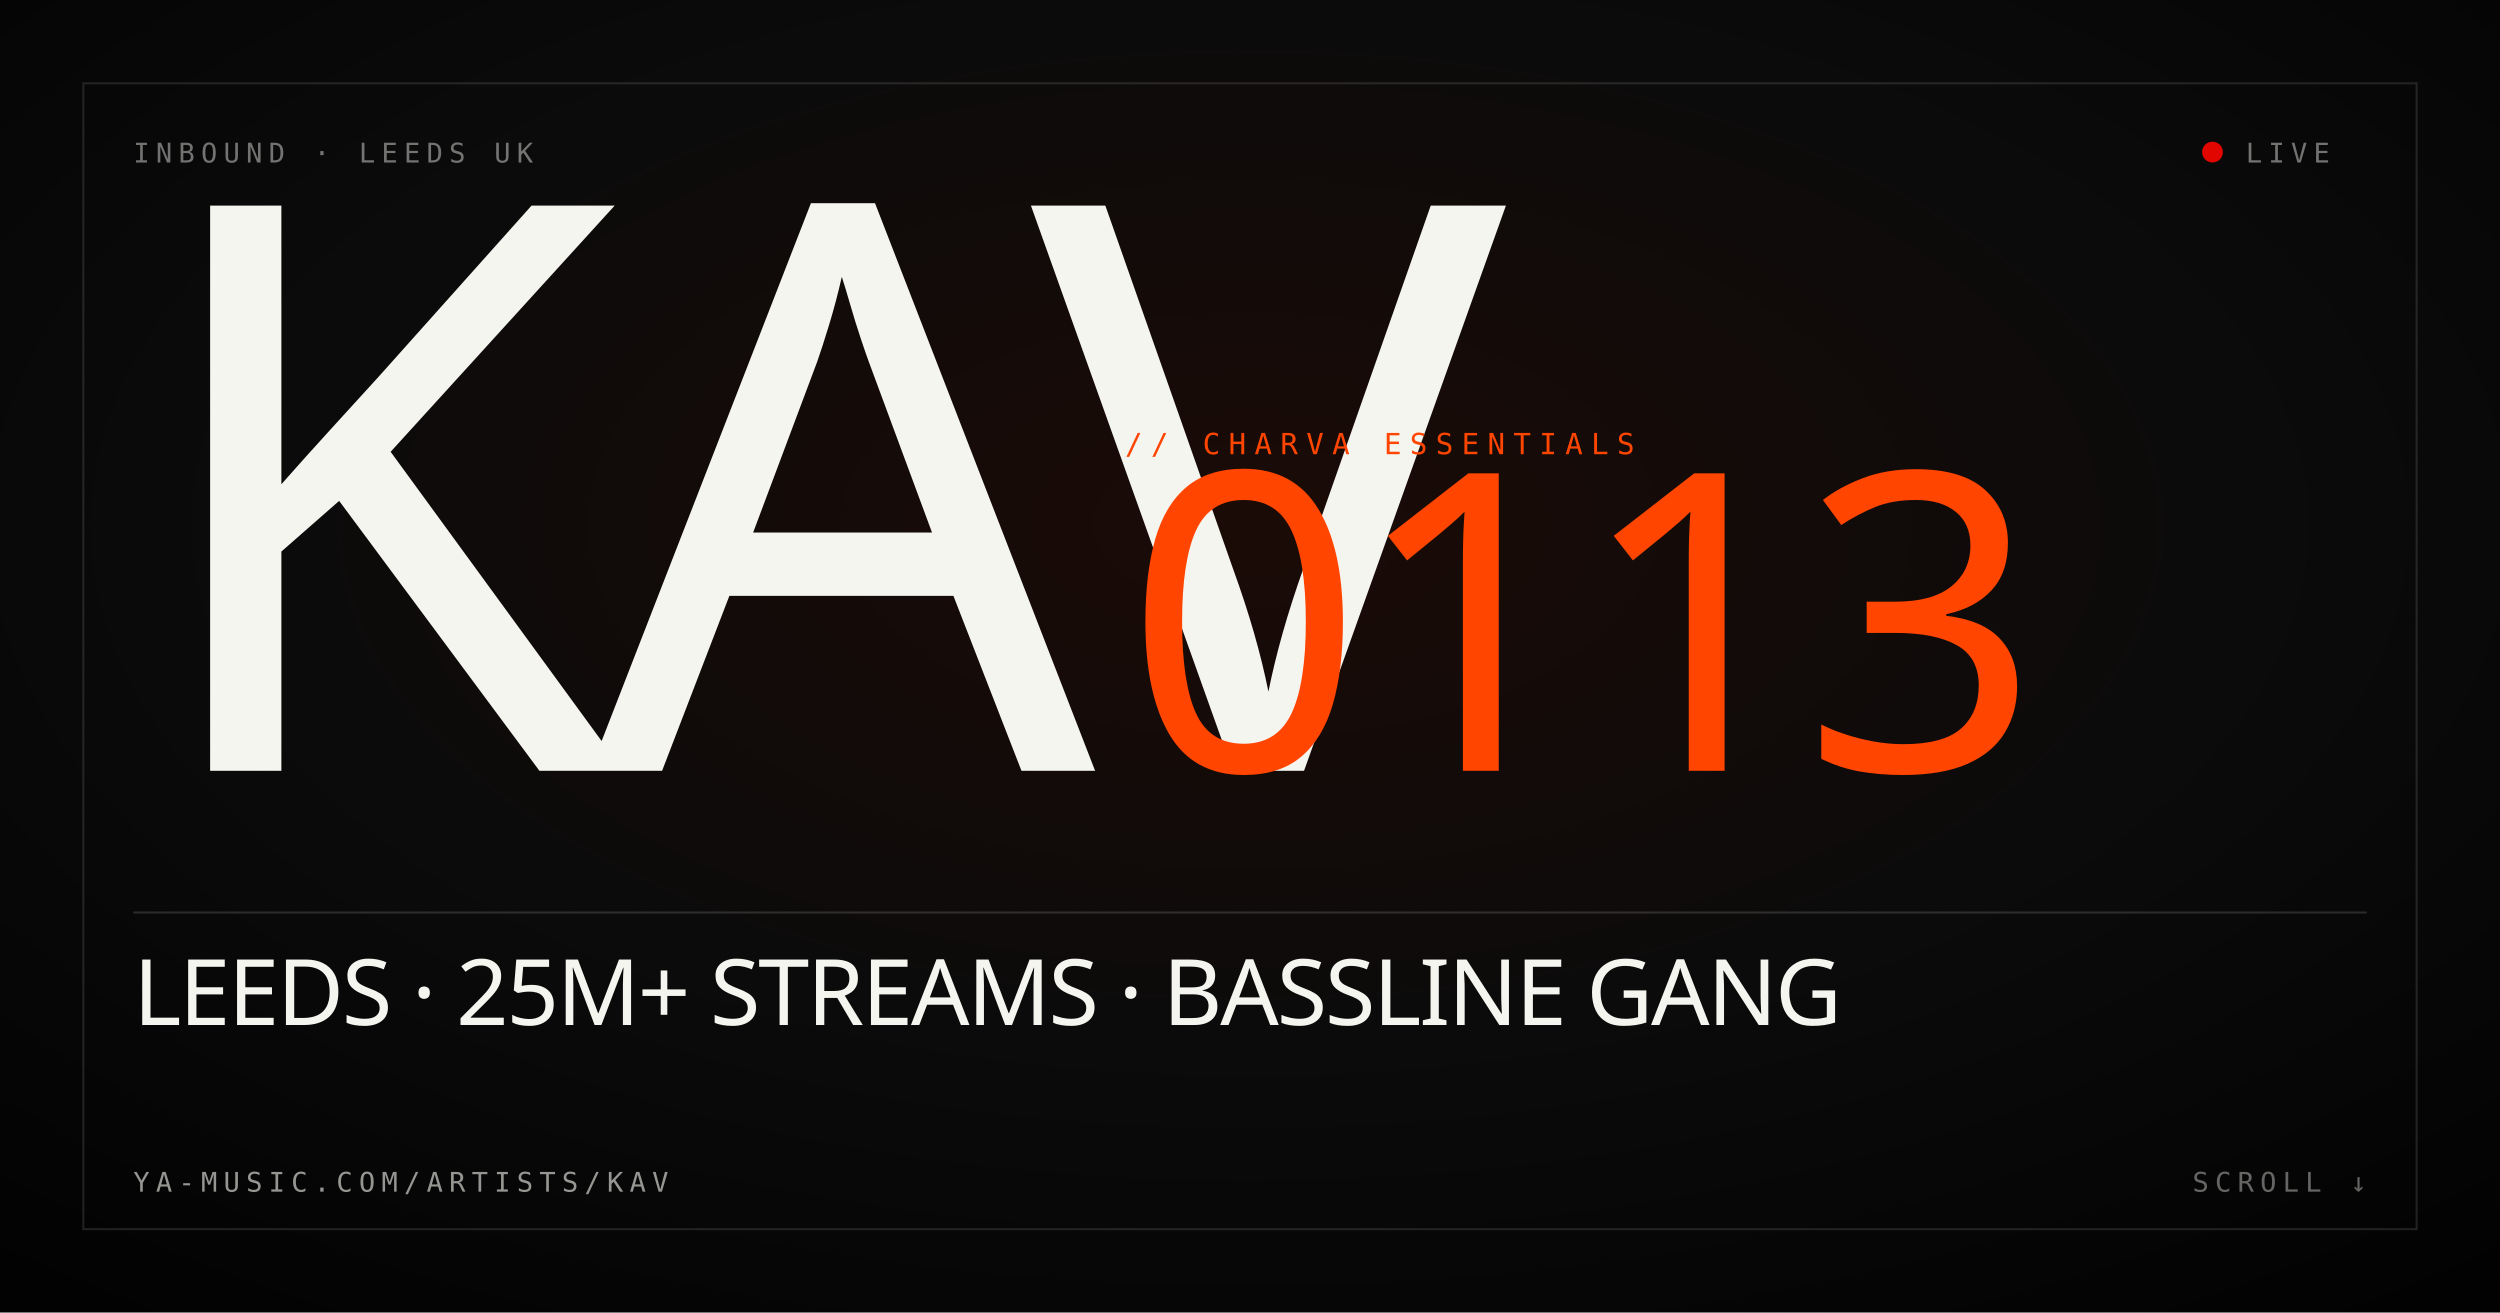
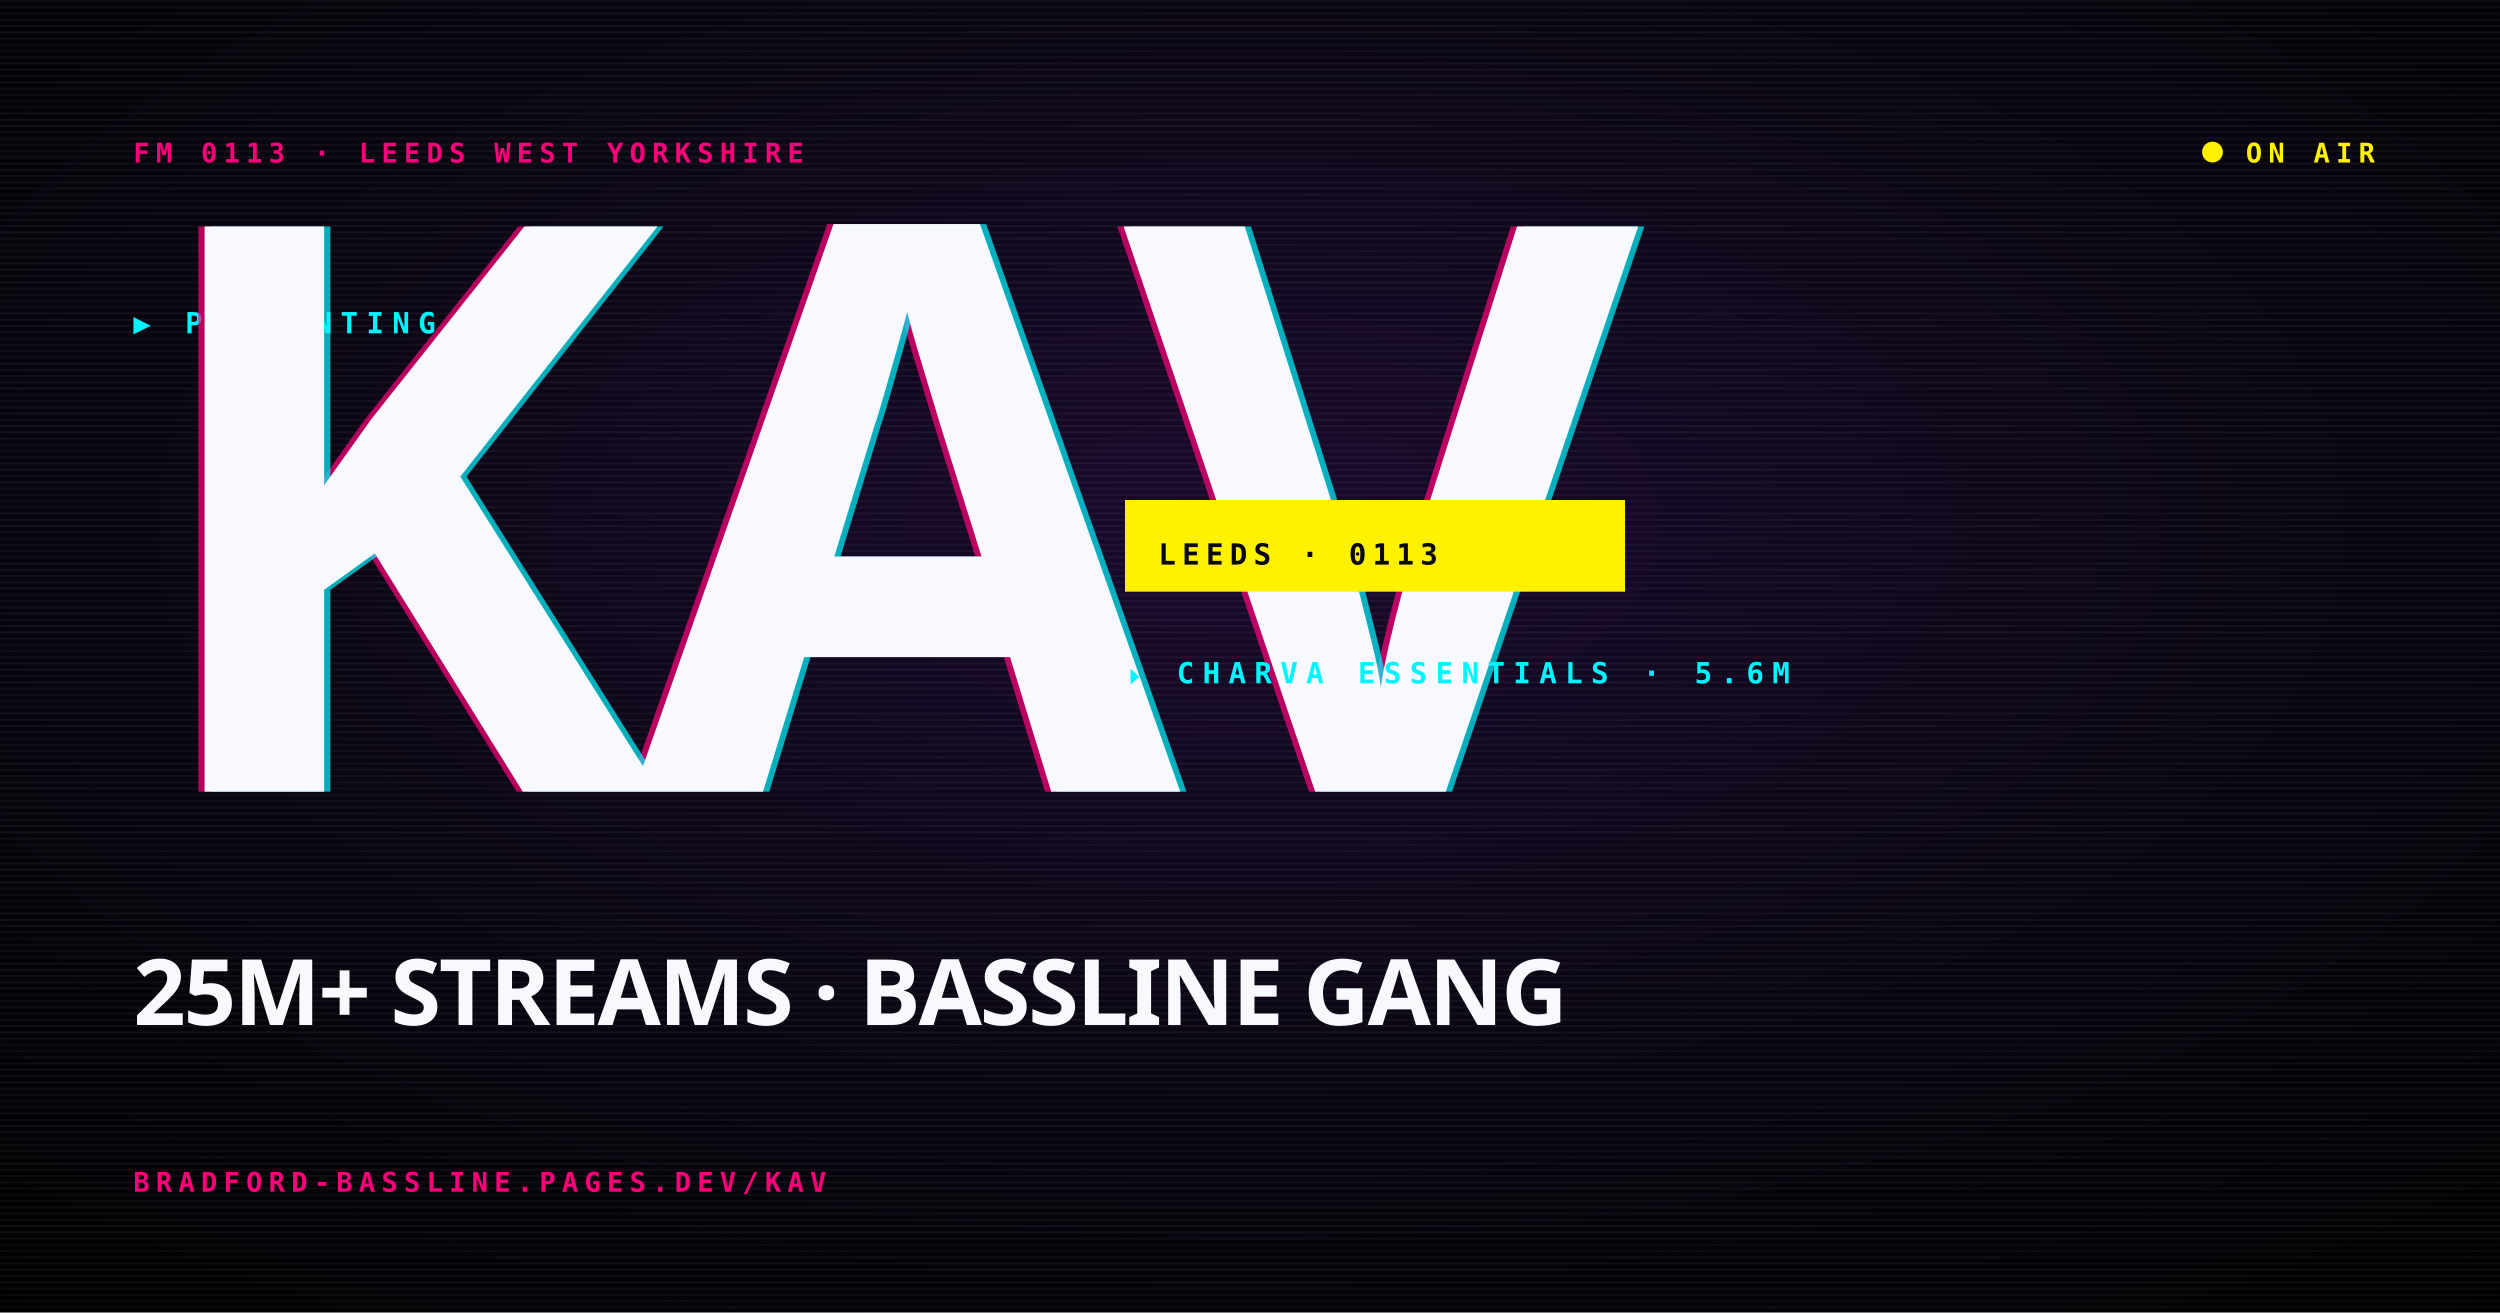
<svg xmlns="http://www.w3.org/2000/svg" width="1200" height="630" viewBox="0 0 1200 630">
  <defs>
    <radialGradient id="bgGrad" cx="50%" cy="40%" r="80%">
-       <stop offset="0%" stop-color="#1a0a05" />
-       <stop offset="50%" stop-color="#0a0a0a" />
+       <stop offset="0%" stop-color="#1a0a2e" />
+       <stop offset="50%" stop-color="#0a0612" />
      <stop offset="100%" stop-color="#000000" />
    </radialGradient>
-     <filter id="grain" x="0%" y="0%" width="100%" height="100%">
-       <feTurbulence type="fractalNoise" baseFrequency="0.9" numOctaves="2" stitchTiles="stitch" />
-       <feColorMatrix values="0 0 0 0 1 0 0 0 0 1 0 0 0 0 1 0 0 0 0.12 0" />
-       <feComposite in2="SourceGraphic" operator="in" />
-     </filter>
  </defs>
  <rect width="1200" height="630" fill="url(#bgGrad)" />
-   <rect width="1200" height="630" fill="#ffffff" opacity="0.06" filter="url(#grain)" />
-   <rect x="40" y="40" width="1120" height="550" fill="none" stroke="#f5f5f0" stroke-opacity="0.12" stroke-width="1" />
-   <text x="64" y="78" font-family="'JetBrains Mono', monospace" font-size="13" fill="#f5f5f0" fill-opacity="0.45" letter-spacing="3">INBOUND · LEEDS UK</text>
-   <circle cx="1062" cy="73" r="5" fill="#e10600" />
-   <text x="1078" y="78" font-family="'JetBrains Mono', monospace" font-size="13" fill="#f5f5f0" fill-opacity="0.45" letter-spacing="3">LIVE</text>
-   <text x="64" y="370" font-family="'Anton', 'Bebas Neue', 'Impact', sans-serif" font-size="380" fill="#f5f5f0" letter-spacing="-16">KAV</text>
-   <text x="540" y="218" font-family="'JetBrains Mono', monospace" font-size="14" fill="#ff4500" letter-spacing="4">// CHARVA ESSENTIALS</text>
-   <text x="540" y="370" font-family="'Anton', 'Bebas Neue', 'Impact', sans-serif" font-size="200" fill="#ff4500" letter-spacing="-6">0113</text>
-   <line x1="64" y1="438" x2="1136" y2="438" stroke="#f5f5f0" stroke-opacity="0.15" stroke-width="1" />
-   <text x="64" y="492" font-family="'Anton', 'Bebas Neue', 'Impact', sans-serif" font-size="44" fill="#f5f5f0" letter-spacing="-1">LEEDS · 25M+ STREAMS · BASSLINE GANG</text>
-   <text x="64" y="572" font-family="'JetBrains Mono', monospace" font-size="13" fill="#f5f5f0" fill-opacity="0.6" letter-spacing="3">YA-MUSIC.COM/ARTISTS/KAV</text>
-   <text x="1136" y="572" font-family="'JetBrains Mono', monospace" font-size="13" fill="#f5f5f0" fill-opacity="0.4" letter-spacing="3" text-anchor="end">SCROLL ↓</text>
+   <pattern id="scan" x="0" y="0" width="3" height="3" patternUnits="userSpaceOnUse">
+     <rect x="0" y="0" width="3" height="1" fill="rgba(255,255,255,0.04)" />
+   </pattern>
+   <rect width="1200" height="630" fill="url(#scan)" />
+   <text x="64" y="78" font-family="'Space Mono', monospace" font-size="13" font-weight="700" fill="#ff007a" letter-spacing="3">FM 0113 · LEEDS WEST YORKSHIRE</text>
+   <circle cx="1062" cy="73" r="5" fill="#fff200" />
+   <text x="1078" y="78" font-family="'Space Mono', monospace" font-size="13" font-weight="700" fill="#fff200" letter-spacing="3">ON AIR</text>
+   <text x="64" y="160" font-family="'Space Mono', monospace" font-size="14" font-weight="700" fill="#00f5ff" letter-spacing="4">▶ PRESENTING</text>
+   <text x="61" y="380" font-family="'Big Shoulders Display', 'Impact', sans-serif" font-size="380" font-weight="900" fill="#ff007a" opacity="0.7" letter-spacing="-12">KAV</text>
+   <text x="67" y="380" font-family="'Big Shoulders Display', 'Impact', sans-serif" font-size="380" font-weight="900" fill="#00f5ff" opacity="0.7" letter-spacing="-12">KAV</text>
+   <text x="64" y="380" font-family="'Big Shoulders Display', 'Impact', sans-serif" font-size="380" font-weight="900" fill="#f8f8ff" letter-spacing="-12">KAV</text>
+   <rect x="540" y="240" width="240" height="44" fill="#fff200" />
+   <text x="556" y="271" font-family="'Space Mono', monospace" font-size="14" font-weight="700" fill="#0a0612" letter-spacing="3">LEEDS · 0113</text>
+   <text x="540" y="328" font-family="'Space Mono', monospace" font-size="14" font-weight="700" fill="#00f5ff" letter-spacing="4">⏵ CHARVA ESSENTIALS · 5.6M</text>
+   <text x="64" y="492" font-family="'Big Shoulders Display', 'Impact', sans-serif" font-size="44" font-weight="700" fill="#f8f8ff" letter-spacing="-1">25M+ STREAMS · BASSLINE GANG</text>
+   <text x="64" y="572" font-family="'Space Mono', monospace" font-size="13" font-weight="700" fill="#ff007a" letter-spacing="3">BRADFORD-BASSLINE.PAGES.DEV/KAV</text>
</svg>
